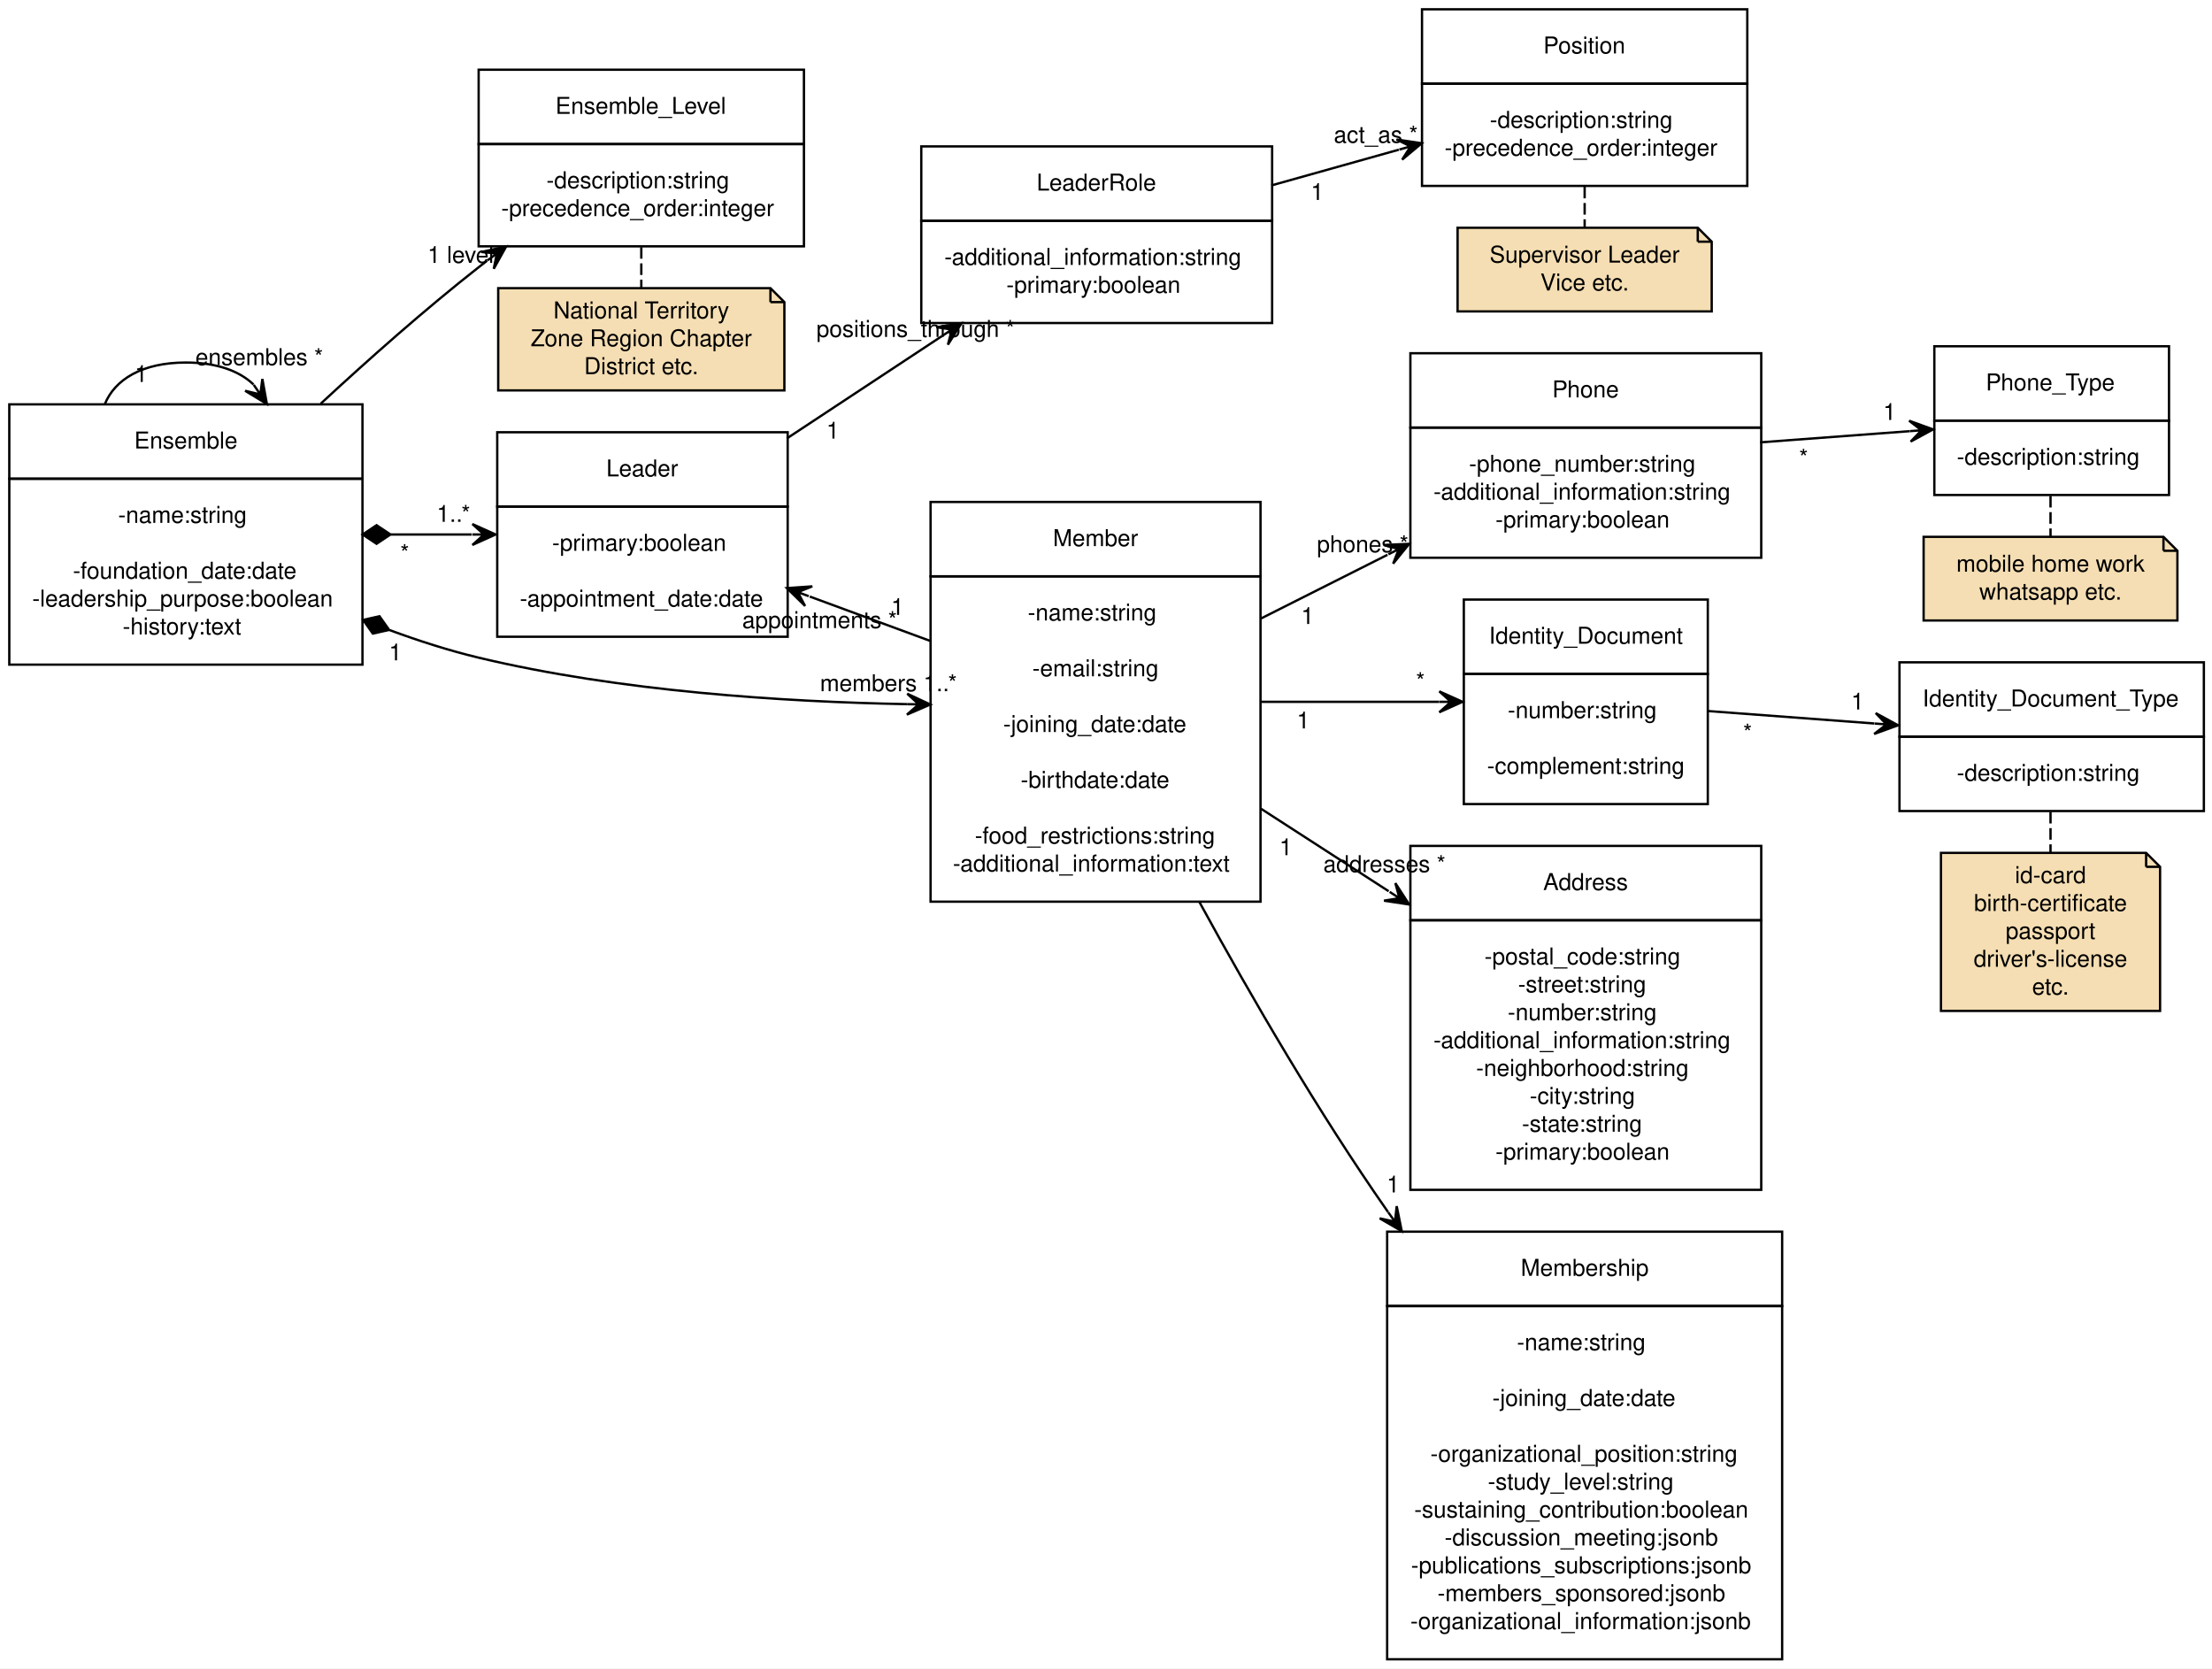
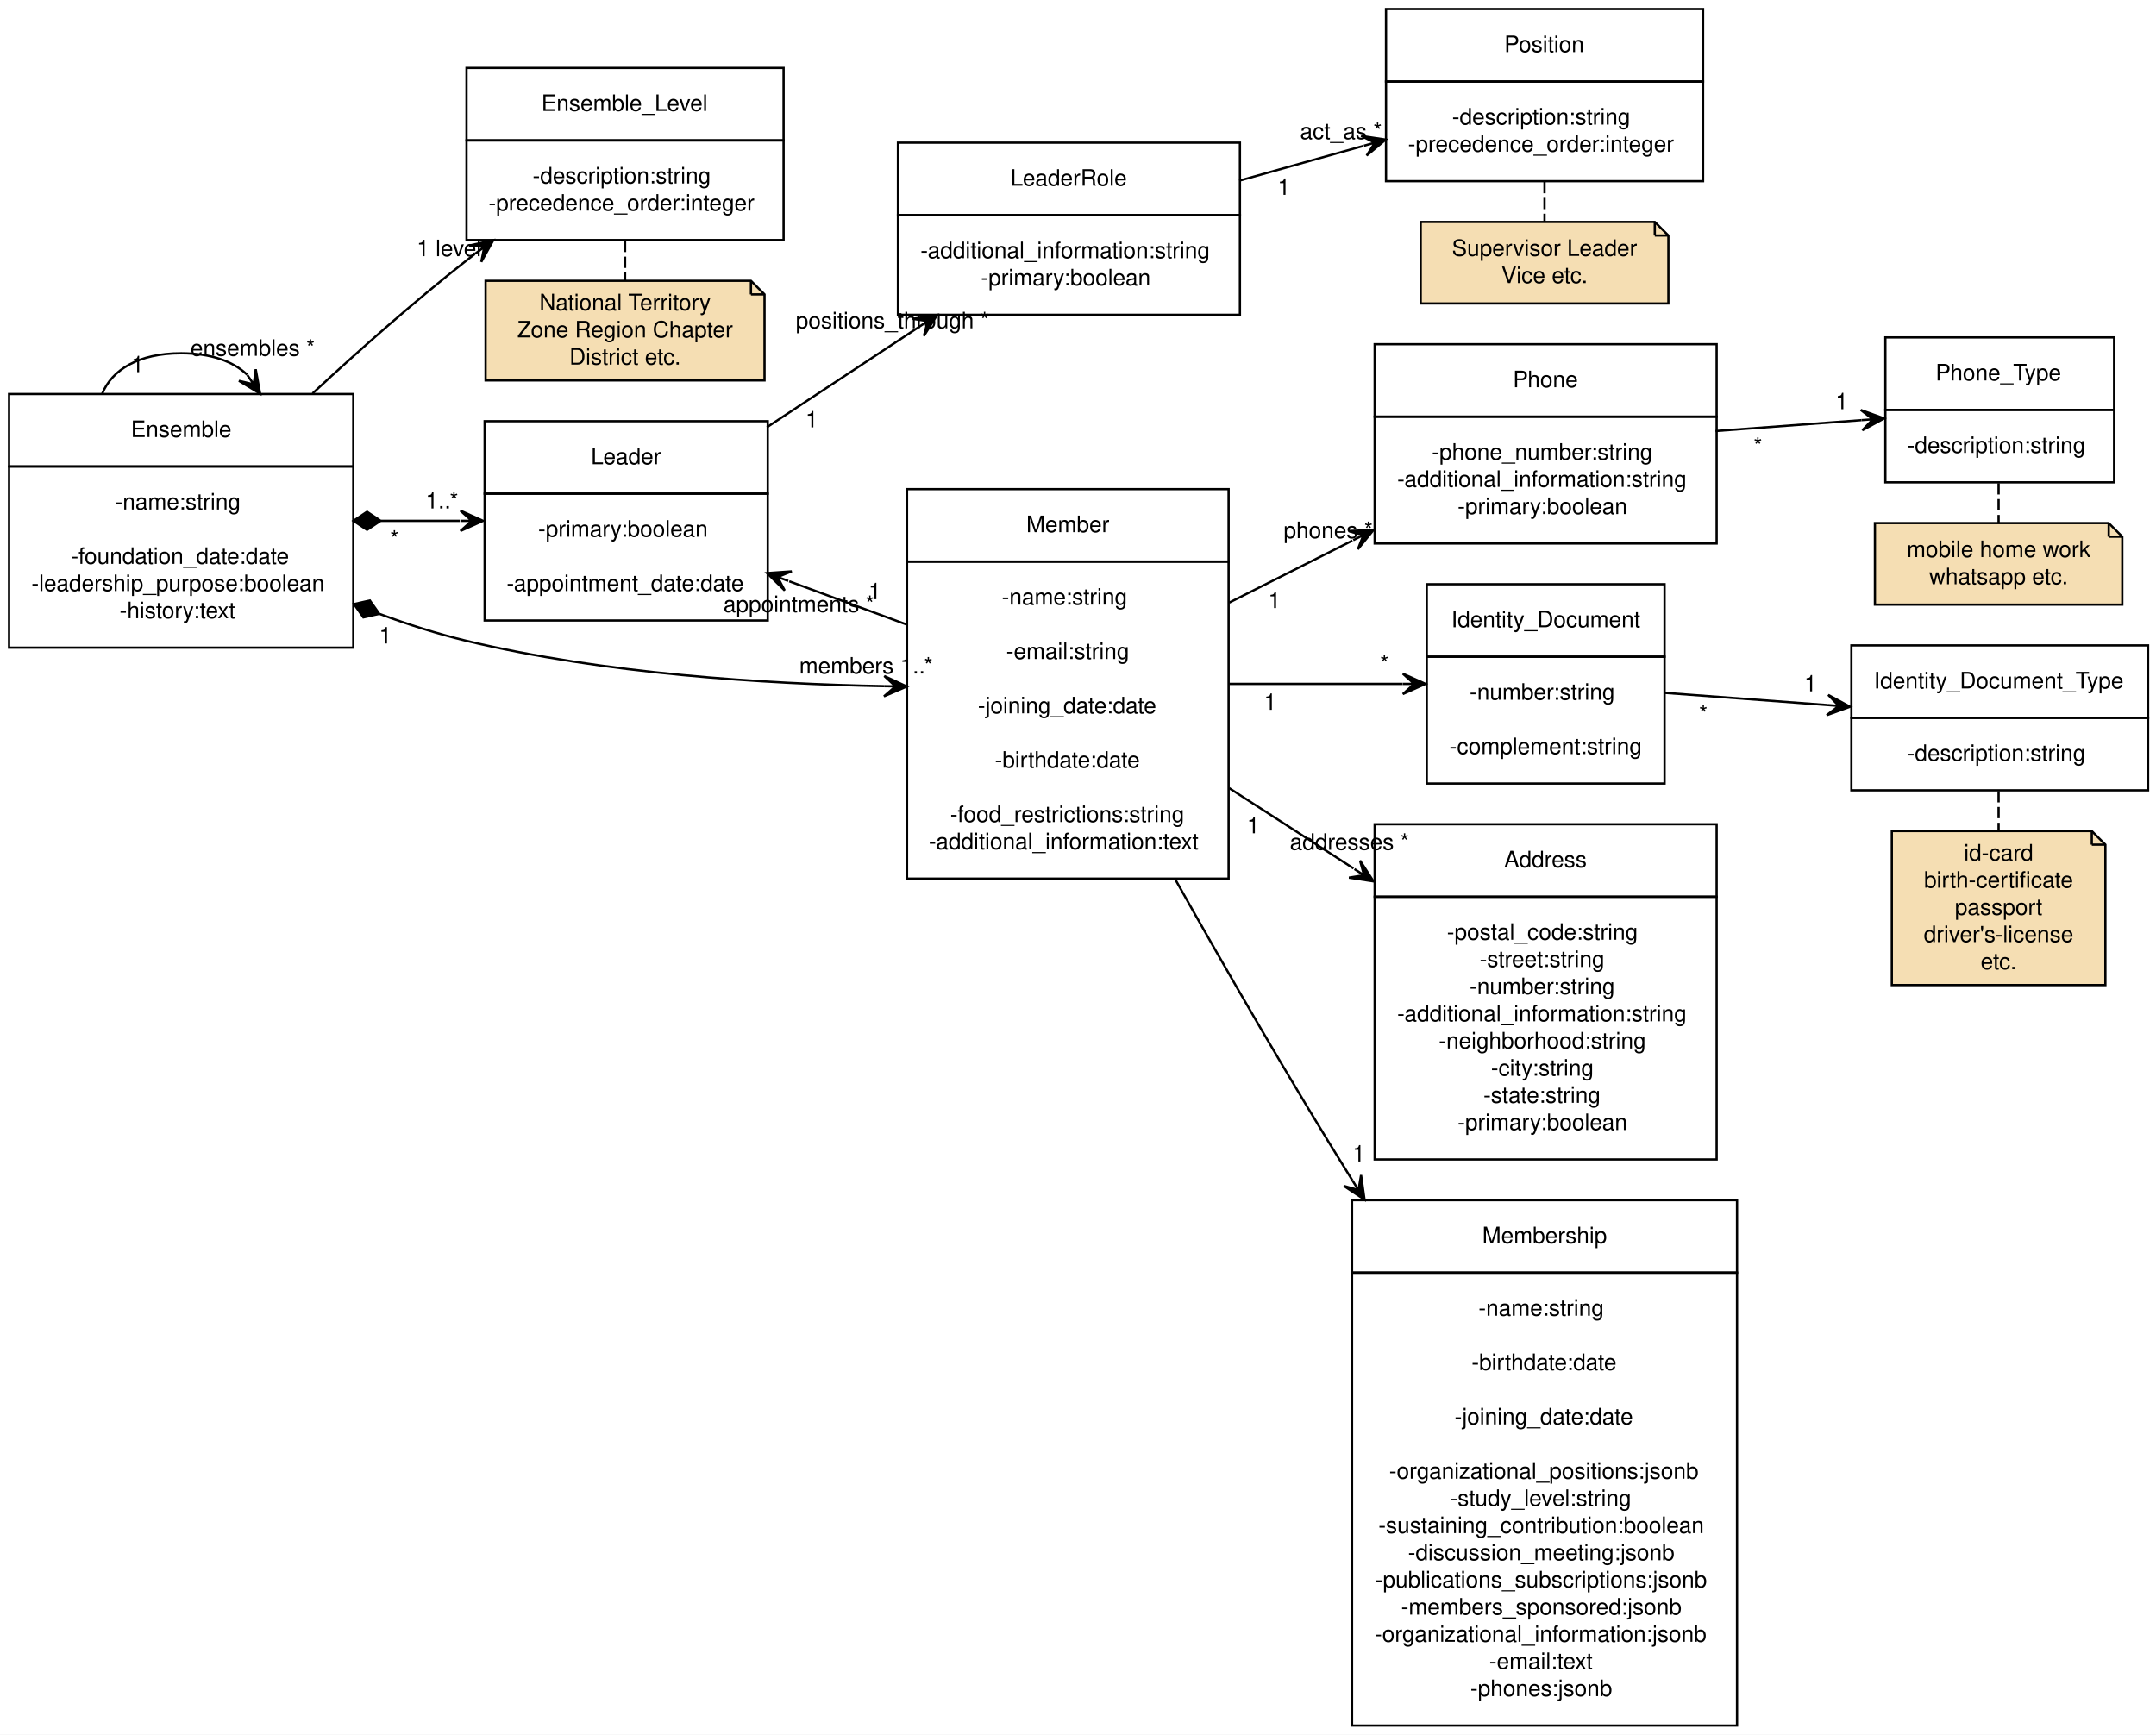
- <svg xmlns="http://www.w3.org/2000/svg" width="952pt" height="718pt" viewBox="0.00 0.00 952.00 718.00">
-   <g id="graph0" class="graph" transform="scale(1 1) rotate(0) translate(4 714)">
-     <polygon fill="#ffffff" stroke="transparent" points="-4,4 -4,-714 948,-714 948,4 -4,4" />
+ <svg xmlns="http://www.w3.org/2000/svg" width="952pt" height="766pt" viewBox="0.00 0.00 952.00 766.00">
+   <g id="graph0" class="graph" transform="scale(1 1) rotate(0) translate(4 762)">
+     <polygon fill="#ffffff" stroke="transparent" points="-4,4 -4,-762 948,-762 948,4 -4,4" />
    <g id="node1" class="node">
-       <polygon fill="none" stroke="#000000" points="608,-678 608,-710 748,-710 748,-678 608,-678" />
-       <text text-anchor="start" x="660.218" y="-691" font-family="Helvetica,sans-Serif" font-size="10.00" fill="#000000">Position</text>
-       <polygon fill="none" stroke="#000000" points="608,-634 608,-678 748,-678 748,-634 608,-634" />
-       <text text-anchor="start" x="637.163" y="-659" font-family="Helvetica,sans-Serif" font-size="10.00" fill="#000000"> -description:string</text>
-       <text text-anchor="start" x="617.707" y="-647" font-family="Helvetica,sans-Serif" font-size="10.00" fill="#000000"> -precedence_order:integer</text>
+       <polygon fill="none" stroke="#000000" points="608,-726 608,-758 748,-758 748,-726 608,-726" />
+       <text text-anchor="start" x="660.218" y="-739" font-family="Helvetica,sans-Serif" font-size="10.00" fill="#000000">Position</text>
+       <polygon fill="none" stroke="#000000" points="608,-682 608,-726 748,-726 748,-682 608,-682" />
+       <text text-anchor="start" x="637.163" y="-707" font-family="Helvetica,sans-Serif" font-size="10.00" fill="#000000"> -description:string</text>
+       <text text-anchor="start" x="617.707" y="-695" font-family="Helvetica,sans-Serif" font-size="10.00" fill="#000000"> -precedence_order:integer</text>
    </g>
    <g id="node14" class="node">
-       <polygon fill="#f5deb3" stroke="#000000" points="726.686,-616 623.314,-616 623.314,-580 732.686,-580 732.686,-610 726.686,-616" />
-       <polyline fill="none" stroke="#000000" points="726.686,-616 726.686,-610 " />
-       <polyline fill="none" stroke="#000000" points="732.686,-610 726.686,-610 " />
-       <text text-anchor="middle" x="678" y="-601" font-family="Helvetica,sans-Serif" font-size="10.00" fill="#000000">Supervisor Leader</text>
-       <text text-anchor="middle" x="678" y="-589" font-family="Helvetica,sans-Serif" font-size="10.00" fill="#000000">Vice etc.</text>
+       <polygon fill="#f5deb3" stroke="#000000" points="726.686,-664 623.314,-664 623.314,-628 732.686,-628 732.686,-658 726.686,-664" />
+       <polyline fill="none" stroke="#000000" points="726.686,-664 726.686,-658 " />
+       <polyline fill="none" stroke="#000000" points="732.686,-658 726.686,-658 " />
+       <text text-anchor="middle" x="678" y="-649" font-family="Helvetica,sans-Serif" font-size="10.00" fill="#000000">Supervisor Leader</text>
+       <text text-anchor="middle" x="678" y="-637" font-family="Helvetica,sans-Serif" font-size="10.00" fill="#000000">Vice etc.</text>
    </g>
    <g id="edge12" class="edge">
-       <path fill="none" stroke="#000000" stroke-dasharray="5,2" d="M678,-633.645C678,-627.834 678,-622.022 678,-616.211" />
+       <path fill="none" stroke="#000000" stroke-dasharray="5,2" d="M678,-681.645C678,-675.834 678,-670.022 678,-664.211" />
    </g>
    <g id="node2" class="node">
-       <polygon fill="none" stroke="#000000" points="828.5,-533 828.5,-565 929.5,-565 929.5,-533 828.5,-533" />
-       <text text-anchor="start" x="850.654" y="-546" font-family="Helvetica,sans-Serif" font-size="10.00" fill="#000000">Phone_Type</text>
-       <polygon fill="none" stroke="#000000" points="828.5,-501 828.5,-533 929.5,-533 929.5,-501 828.5,-501" />
-       <text text-anchor="start" x="838.163" y="-514" font-family="Helvetica,sans-Serif" font-size="10.00" fill="#000000"> -description:string</text>
+       <polygon fill="none" stroke="#000000" points="828.5,-581 828.5,-613 929.5,-613 929.5,-581 828.5,-581" />
+       <text text-anchor="start" x="850.654" y="-594" font-family="Helvetica,sans-Serif" font-size="10.00" fill="#000000">Phone_Type</text>
+       <polygon fill="none" stroke="#000000" points="828.5,-549 828.5,-581 929.5,-581 929.5,-549 828.5,-549" />
+       <text text-anchor="start" x="838.163" y="-562" font-family="Helvetica,sans-Serif" font-size="10.00" fill="#000000"> -description:string</text>
    </g>
    <g id="node15" class="node">
-       <polygon fill="#f5deb3" stroke="#000000" points="927.115,-483 823.885,-483 823.885,-447 933.115,-447 933.115,-477 927.115,-483" />
-       <polyline fill="none" stroke="#000000" points="927.115,-483 927.115,-477 " />
-       <polyline fill="none" stroke="#000000" points="933.115,-477 927.115,-477 " />
-       <text text-anchor="middle" x="878.5" y="-468" font-family="Helvetica,sans-Serif" font-size="10.00" fill="#000000">mobile home work</text>
-       <text text-anchor="middle" x="878.5" y="-456" font-family="Helvetica,sans-Serif" font-size="10.00" fill="#000000">whatsapp etc.</text>
+       <polygon fill="#f5deb3" stroke="#000000" points="927.115,-531 823.885,-531 823.885,-495 933.115,-495 933.115,-525 927.115,-531" />
+       <polyline fill="none" stroke="#000000" points="927.115,-531 927.115,-525 " />
+       <polyline fill="none" stroke="#000000" points="933.115,-525 927.115,-525 " />
+       <text text-anchor="middle" x="878.5" y="-516" font-family="Helvetica,sans-Serif" font-size="10.00" fill="#000000">mobile home work</text>
+       <text text-anchor="middle" x="878.5" y="-504" font-family="Helvetica,sans-Serif" font-size="10.00" fill="#000000">whatsapp etc.</text>
    </g>
    <g id="edge15" class="edge">
-       <path fill="none" stroke="#000000" stroke-dasharray="5,2" d="M878.5,-500.619C878.5,-494.767 878.5,-488.915 878.5,-483.062" />
+       <path fill="none" stroke="#000000" stroke-dasharray="5,2" d="M878.5,-548.619C878.5,-542.767 878.5,-536.915 878.5,-531.062" />
    </g>
    <g id="node3" class="node">
-       <polygon fill="none" stroke="#000000" points="603,-530 603,-562 754,-562 754,-530 603,-530" />
-       <text text-anchor="start" x="664.048" y="-543" font-family="Helvetica,sans-Serif" font-size="10.00" fill="#000000">Phone</text>
-       <polygon fill="none" stroke="#000000" points="603,-474 603,-530 754,-530 754,-474 603,-474" />
-       <text text-anchor="start" x="628.21" y="-511" font-family="Helvetica,sans-Serif" font-size="10.00" fill="#000000"> -phone_number:string</text>
-       <text text-anchor="start" x="612.935" y="-499" font-family="Helvetica,sans-Serif" font-size="10.00" fill="#000000"> -additional_information:string</text>
-       <text text-anchor="start" x="639.608" y="-487" font-family="Helvetica,sans-Serif" font-size="10.00" fill="#000000"> -primary:boolean</text>
+       <polygon fill="none" stroke="#000000" points="603,-578 603,-610 754,-610 754,-578 603,-578" />
+       <text text-anchor="start" x="664.048" y="-591" font-family="Helvetica,sans-Serif" font-size="10.00" fill="#000000">Phone</text>
+       <polygon fill="none" stroke="#000000" points="603,-522 603,-578 754,-578 754,-522 603,-522" />
+       <text text-anchor="start" x="628.21" y="-559" font-family="Helvetica,sans-Serif" font-size="10.00" fill="#000000"> -phone_number:string</text>
+       <text text-anchor="start" x="612.935" y="-547" font-family="Helvetica,sans-Serif" font-size="10.00" fill="#000000"> -additional_information:string</text>
+       <text text-anchor="start" x="639.608" y="-535" font-family="Helvetica,sans-Serif" font-size="10.00" fill="#000000"> -primary:boolean</text>
    </g>
    <g id="edge14" class="edge">
-       <path fill="none" stroke="#000000" d="M753.515,-523.649C774.787,-525.241 797.643,-526.951 817.918,-528.468" />
-       <polygon fill="#000000" stroke="#000000" points="827.954,-529.218 817.646,-532.96 822.968,-528.845 817.982,-528.472 817.982,-528.472 817.982,-528.472 822.968,-528.845 818.318,-523.985 827.954,-529.218 827.954,-529.218" />
-       <text text-anchor="middle" x="809.248" y="-533.295" font-family="Helvetica,sans-Serif" font-size="10.00" fill="#000000">1</text>
-       <text text-anchor="middle" x="772.221" y="-513.573" font-family="Helvetica,sans-Serif" font-size="10.00" fill="#000000">*</text>
+       <path fill="none" stroke="#000000" d="M753.515,-571.649C774.787,-573.241 797.643,-574.951 817.918,-576.468" />
+       <polygon fill="#000000" stroke="#000000" points="827.954,-577.218 817.646,-580.96 822.968,-576.845 817.982,-576.472 817.982,-576.472 817.982,-576.472 822.968,-576.845 818.318,-571.985 827.954,-577.218 827.954,-577.218" />
+       <text text-anchor="middle" x="809.248" y="-581.295" font-family="Helvetica,sans-Serif" font-size="10.00" fill="#000000">1</text>
+       <text text-anchor="middle" x="772.221" y="-561.573" font-family="Helvetica,sans-Serif" font-size="10.00" fill="#000000">*</text>
    </g>
    <g id="node4" class="node">
-       <polygon fill="none" stroke="#000000" points="813.5,-397 813.5,-429 944.5,-429 944.5,-397 813.5,-397" />
-       <text text-anchor="start" x="823.429" y="-410" font-family="Helvetica,sans-Serif" font-size="10.00" fill="#000000">Identity_Document_Type</text>
-       <polygon fill="none" stroke="#000000" points="813.5,-365 813.5,-397 944.5,-397 944.5,-365 813.5,-365" />
-       <text text-anchor="start" x="838.163" y="-378" font-family="Helvetica,sans-Serif" font-size="10.00" fill="#000000"> -description:string</text>
+       <polygon fill="none" stroke="#000000" points="813.5,-445 813.5,-477 944.5,-477 944.5,-445 813.5,-445" />
+       <text text-anchor="start" x="823.429" y="-458" font-family="Helvetica,sans-Serif" font-size="10.00" fill="#000000">Identity_Document_Type</text>
+       <polygon fill="none" stroke="#000000" points="813.5,-413 813.5,-445 944.5,-445 944.5,-413 813.5,-413" />
+       <text text-anchor="start" x="838.163" y="-426" font-family="Helvetica,sans-Serif" font-size="10.00" fill="#000000"> -description:string</text>
    </g>
    <g id="node16" class="node">
-       <polygon fill="#f5deb3" stroke="#000000" points="919.649,-347 831.351,-347 831.351,-279 925.649,-279 925.649,-341 919.649,-347" />
-       <polyline fill="none" stroke="#000000" points="919.649,-347 919.649,-341 " />
-       <polyline fill="none" stroke="#000000" points="925.649,-341 919.649,-341 " />
-       <text text-anchor="middle" x="878.5" y="-334" font-family="Helvetica,sans-Serif" font-size="10.00" fill="#000000">id-card</text>
-       <text text-anchor="middle" x="878.5" y="-322" font-family="Helvetica,sans-Serif" font-size="10.00" fill="#000000">birth-certificate</text>
-       <text text-anchor="middle" x="878.5" y="-310" font-family="Helvetica,sans-Serif" font-size="10.00" fill="#000000">passport</text>
-       <text text-anchor="middle" x="878.5" y="-298" font-family="Helvetica,sans-Serif" font-size="10.00" fill="#000000">driver's-license</text>
-       <text text-anchor="middle" x="878.5" y="-286" font-family="Helvetica,sans-Serif" font-size="10.00" fill="#000000">etc.</text>
+       <polygon fill="#f5deb3" stroke="#000000" points="919.649,-395 831.351,-395 831.351,-327 925.649,-327 925.649,-389 919.649,-395" />
+       <polyline fill="none" stroke="#000000" points="919.649,-395 919.649,-389 " />
+       <polyline fill="none" stroke="#000000" points="925.649,-389 919.649,-389 " />
+       <text text-anchor="middle" x="878.5" y="-382" font-family="Helvetica,sans-Serif" font-size="10.00" fill="#000000">id-card</text>
+       <text text-anchor="middle" x="878.5" y="-370" font-family="Helvetica,sans-Serif" font-size="10.00" fill="#000000">birth-certificate</text>
+       <text text-anchor="middle" x="878.5" y="-358" font-family="Helvetica,sans-Serif" font-size="10.00" fill="#000000">passport</text>
+       <text text-anchor="middle" x="878.5" y="-346" font-family="Helvetica,sans-Serif" font-size="10.00" fill="#000000">driver's-license</text>
+       <text text-anchor="middle" x="878.5" y="-334" font-family="Helvetica,sans-Serif" font-size="10.00" fill="#000000">etc.</text>
    </g>
    <g id="edge17" class="edge">
-       <path fill="none" stroke="#000000" stroke-dasharray="5,2" d="M878.5,-364.659C878.5,-358.815 878.5,-352.97 878.5,-347.125" />
+       <path fill="none" stroke="#000000" stroke-dasharray="5,2" d="M878.5,-412.659C878.5,-406.815 878.5,-400.97 878.5,-395.125" />
    </g>
    <g id="node5" class="node">
-       <polygon fill="none" stroke="#000000" points="626,-424 626,-456 731,-456 731,-424 626,-424" />
-       <text text-anchor="start" x="636.822" y="-437" font-family="Helvetica,sans-Serif" font-size="10.00" fill="#000000">Identity_Document</text>
-       <polygon fill="none" stroke="#000000" points="626,-368 626,-424 731,-424 731,-368 626,-368" />
-       <text text-anchor="start" x="644.887" y="-405" font-family="Helvetica,sans-Serif" font-size="10.00" fill="#000000"> -number:string</text>
-       <text text-anchor="start" x="635.998" y="-381" font-family="Helvetica,sans-Serif" font-size="10.00" fill="#000000">-complement:string</text>
+       <polygon fill="none" stroke="#000000" points="626,-472 626,-504 731,-504 731,-472 626,-472" />
+       <text text-anchor="start" x="636.822" y="-485" font-family="Helvetica,sans-Serif" font-size="10.00" fill="#000000">Identity_Document</text>
+       <polygon fill="none" stroke="#000000" points="626,-416 626,-472 731,-472 731,-416 626,-416" />
+       <text text-anchor="start" x="644.887" y="-453" font-family="Helvetica,sans-Serif" font-size="10.00" fill="#000000"> -number:string</text>
+       <text text-anchor="start" x="635.998" y="-429" font-family="Helvetica,sans-Serif" font-size="10.00" fill="#000000">-complement:string</text>
    </g>
    <g id="edge16" class="edge">
-       <path fill="none" stroke="#000000" d="M730.679,-408.059C752.709,-406.411 778.729,-404.464 802.75,-402.667" />
-       <polygon fill="#000000" stroke="#000000" points="812.905,-401.907 803.269,-407.141 807.919,-402.28 802.933,-402.654 802.933,-402.654 802.933,-402.654 807.919,-402.28 802.597,-398.166 812.905,-401.907 812.905,-401.907" />
-       <text text-anchor="middle" x="795.46" y="-408.688" font-family="Helvetica,sans-Serif" font-size="10.00" fill="#000000">1</text>
-       <text text-anchor="middle" x="748.124" y="-395.278" font-family="Helvetica,sans-Serif" font-size="10.00" fill="#000000">*</text>
+       <path fill="none" stroke="#000000" d="M730.679,-456.059C752.709,-454.411 778.729,-452.464 802.75,-450.667" />
+       <polygon fill="#000000" stroke="#000000" points="812.905,-449.907 803.269,-455.141 807.919,-450.28 802.933,-450.654 802.933,-450.654 802.933,-450.654 807.919,-450.28 802.597,-446.166 812.905,-449.907 812.905,-449.907" />
+       <text text-anchor="middle" x="795.46" y="-456.688" font-family="Helvetica,sans-Serif" font-size="10.00" fill="#000000">1</text>
+       <text text-anchor="middle" x="748.124" y="-443.278" font-family="Helvetica,sans-Serif" font-size="10.00" fill="#000000">*</text>
    </g>
    <g id="node6" class="node">
-       <polygon fill="none" stroke="#000000" points="603,-318 603,-350 754,-350 754,-318 603,-318" />
-       <text text-anchor="start" x="660.163" y="-331" font-family="Helvetica,sans-Serif" font-size="10.00" fill="#000000">Address</text>
-       <polygon fill="none" stroke="#000000" points="603,-202 603,-318 754,-318 754,-202 603,-202" />
-       <text text-anchor="start" x="634.879" y="-299" font-family="Helvetica,sans-Serif" font-size="10.00" fill="#000000"> -postal_code:string</text>
-       <text text-anchor="start" x="649.332" y="-287" font-family="Helvetica,sans-Serif" font-size="10.00" fill="#000000"> -street:string</text>
-       <text text-anchor="start" x="644.887" y="-275" font-family="Helvetica,sans-Serif" font-size="10.00" fill="#000000"> -number:string</text>
-       <text text-anchor="start" x="612.935" y="-263" font-family="Helvetica,sans-Serif" font-size="10.00" fill="#000000"> -additional_information:string</text>
-       <text text-anchor="start" x="631.265" y="-251" font-family="Helvetica,sans-Serif" font-size="10.00" fill="#000000"> -neighborhood:string</text>
-       <text text-anchor="start" x="654.335" y="-239" font-family="Helvetica,sans-Serif" font-size="10.00" fill="#000000"> -city:string</text>
-       <text text-anchor="start" x="650.996" y="-227" font-family="Helvetica,sans-Serif" font-size="10.00" fill="#000000"> -state:string</text>
-       <text text-anchor="start" x="639.608" y="-215" font-family="Helvetica,sans-Serif" font-size="10.00" fill="#000000"> -primary:boolean</text>
+       <polygon fill="none" stroke="#000000" points="603,-366 603,-398 754,-398 754,-366 603,-366" />
+       <text text-anchor="start" x="660.163" y="-379" font-family="Helvetica,sans-Serif" font-size="10.00" fill="#000000">Address</text>
+       <polygon fill="none" stroke="#000000" points="603,-250 603,-366 754,-366 754,-250 603,-250" />
+       <text text-anchor="start" x="634.879" y="-347" font-family="Helvetica,sans-Serif" font-size="10.00" fill="#000000"> -postal_code:string</text>
+       <text text-anchor="start" x="649.332" y="-335" font-family="Helvetica,sans-Serif" font-size="10.00" fill="#000000"> -street:string</text>
+       <text text-anchor="start" x="644.887" y="-323" font-family="Helvetica,sans-Serif" font-size="10.00" fill="#000000"> -number:string</text>
+       <text text-anchor="start" x="612.935" y="-311" font-family="Helvetica,sans-Serif" font-size="10.00" fill="#000000"> -additional_information:string</text>
+       <text text-anchor="start" x="631.265" y="-299" font-family="Helvetica,sans-Serif" font-size="10.00" fill="#000000"> -neighborhood:string</text>
+       <text text-anchor="start" x="654.335" y="-287" font-family="Helvetica,sans-Serif" font-size="10.00" fill="#000000"> -city:string</text>
+       <text text-anchor="start" x="650.996" y="-275" font-family="Helvetica,sans-Serif" font-size="10.00" fill="#000000"> -state:string</text>
+       <text text-anchor="start" x="639.608" y="-263" font-family="Helvetica,sans-Serif" font-size="10.00" fill="#000000"> -primary:boolean</text>
    </g>
    <g id="node7" class="node">
-       <polygon fill="none" stroke="#000000" points="202,-652 202,-684 342,-684 342,-652 202,-652" />
-       <text text-anchor="start" x="235.046" y="-665" font-family="Helvetica,sans-Serif" font-size="10.00" fill="#000000">Ensemble_Level</text>
-       <polygon fill="none" stroke="#000000" points="202,-608 202,-652 342,-652 342,-608 202,-608" />
-       <text text-anchor="start" x="231.163" y="-633" font-family="Helvetica,sans-Serif" font-size="10.00" fill="#000000"> -description:string</text>
-       <text text-anchor="start" x="211.707" y="-621" font-family="Helvetica,sans-Serif" font-size="10.00" fill="#000000"> -precedence_order:integer</text>
+       <polygon fill="none" stroke="#000000" points="202,-700 202,-732 342,-732 342,-700 202,-700" />
+       <text text-anchor="start" x="235.046" y="-713" font-family="Helvetica,sans-Serif" font-size="10.00" fill="#000000">Ensemble_Level</text>
+       <polygon fill="none" stroke="#000000" points="202,-656 202,-700 342,-700 342,-656 202,-656" />
+       <text text-anchor="start" x="231.163" y="-681" font-family="Helvetica,sans-Serif" font-size="10.00" fill="#000000"> -description:string</text>
+       <text text-anchor="start" x="211.707" y="-669" font-family="Helvetica,sans-Serif" font-size="10.00" fill="#000000"> -precedence_order:integer</text>
    </g>
    <g id="node13" class="node">
-       <polygon fill="#f5deb3" stroke="#000000" points="327.582,-590 210.418,-590 210.418,-546 333.582,-546 333.582,-584 327.582,-590" />
-       <polyline fill="none" stroke="#000000" points="327.582,-590 327.582,-584 " />
-       <polyline fill="none" stroke="#000000" points="333.582,-584 327.582,-584 " />
-       <text text-anchor="middle" x="272" y="-577" font-family="Helvetica,sans-Serif" font-size="10.00" fill="#000000">National Territory</text>
-       <text text-anchor="middle" x="272" y="-565" font-family="Helvetica,sans-Serif" font-size="10.00" fill="#000000">Zone Region Chapter</text>
-       <text text-anchor="middle" x="272" y="-553" font-family="Helvetica,sans-Serif" font-size="10.00" fill="#000000">District etc.</text>
+       <polygon fill="#f5deb3" stroke="#000000" points="327.582,-638 210.418,-638 210.418,-594 333.582,-594 333.582,-632 327.582,-638" />
+       <polyline fill="none" stroke="#000000" points="327.582,-638 327.582,-632 " />
+       <polyline fill="none" stroke="#000000" points="333.582,-632 327.582,-632 " />
+       <text text-anchor="middle" x="272" y="-625" font-family="Helvetica,sans-Serif" font-size="10.00" fill="#000000">National Territory</text>
+       <text text-anchor="middle" x="272" y="-613" font-family="Helvetica,sans-Serif" font-size="10.00" fill="#000000">Zone Region Chapter</text>
+       <text text-anchor="middle" x="272" y="-601" font-family="Helvetica,sans-Serif" font-size="10.00" fill="#000000">District etc.</text>
    </g>
    <g id="edge1" class="edge">
-       <path fill="none" stroke="#000000" stroke-dasharray="5,2" d="M272,-607.667C272,-601.858 272,-596.05 272,-590.242" />
+       <path fill="none" stroke="#000000" stroke-dasharray="5,2" d="M272,-655.667C272,-649.858 272,-644.05 272,-638.242" />
    </g>
    <g id="node8" class="node">
-       <polygon fill="none" stroke="#000000" points="0,-508 0,-540 152,-540 152,-508 0,-508" />
-       <text text-anchor="start" x="53.773" y="-521" font-family="Helvetica,sans-Serif" font-size="10.00" fill="#000000">Ensemble</text>
-       <polygon fill="none" stroke="#000000" points="0,-428 0,-508 152,-508 152,-428 0,-428" />
-       <text text-anchor="start" x="46.831" y="-489" font-family="Helvetica,sans-Serif" font-size="10.00" fill="#000000"> -name:string</text>
-       <text text-anchor="start" x="27.366" y="-465" font-family="Helvetica,sans-Serif" font-size="10.00" fill="#000000">-foundation_date:date</text>
-       <text text-anchor="start" x="9.868" y="-453" font-family="Helvetica,sans-Serif" font-size="10.00" fill="#000000"> -leadership_purpose:boolean</text>
-       <text text-anchor="start" x="48.776" y="-441" font-family="Helvetica,sans-Serif" font-size="10.00" fill="#000000"> -history:text</text>
+       <polygon fill="none" stroke="#000000" points="0,-556 0,-588 152,-588 152,-556 0,-556" />
+       <text text-anchor="start" x="53.773" y="-569" font-family="Helvetica,sans-Serif" font-size="10.00" fill="#000000">Ensemble</text>
+       <polygon fill="none" stroke="#000000" points="0,-476 0,-556 152,-556 152,-476 0,-476" />
+       <text text-anchor="start" x="46.831" y="-537" font-family="Helvetica,sans-Serif" font-size="10.00" fill="#000000"> -name:string</text>
+       <text text-anchor="start" x="27.366" y="-513" font-family="Helvetica,sans-Serif" font-size="10.00" fill="#000000">-foundation_date:date</text>
+       <text text-anchor="start" x="9.868" y="-501" font-family="Helvetica,sans-Serif" font-size="10.00" fill="#000000"> -leadership_purpose:boolean</text>
+       <text text-anchor="start" x="48.776" y="-489" font-family="Helvetica,sans-Serif" font-size="10.00" fill="#000000"> -history:text</text>
    </g>
    <g id="edge2" class="edge">
-       <path fill="none" stroke="#000000" d="M134.021,-540.278C154.869,-559.595 178.937,-580.895 202,-599 203.187,-599.932 204.393,-600.865 205.613,-601.798" />
-       <polygon fill="#000000" stroke="#000000" points="213.839,-607.932 203.132,-605.562 209.831,-604.943 205.822,-601.954 205.822,-601.954 205.822,-601.954 209.831,-604.943 208.512,-598.347 213.839,-607.932 213.839,-607.932" />
-       <text text-anchor="middle" x="194.255" y="-600.874" font-family="Helvetica,sans-Serif" font-size="10.00" fill="#000000">1 level</text>
+       <path fill="none" stroke="#000000" d="M134.021,-588.278C154.869,-607.595 178.937,-628.895 202,-647 203.187,-647.932 204.393,-648.865 205.613,-649.798" />
+       <polygon fill="#000000" stroke="#000000" points="213.839,-655.932 203.132,-653.562 209.831,-652.943 205.822,-649.954 205.822,-649.954 205.822,-649.954 209.831,-652.943 208.512,-646.347 213.839,-655.932 213.839,-655.932" />
+       <text text-anchor="middle" x="194.255" y="-648.874" font-family="Helvetica,sans-Serif" font-size="10.00" fill="#000000">1 level</text>
    </g>
    <g id="edge3" class="edge">
-       <path fill="none" stroke="#000000" d="M41.136,-540.146C45.43,-550.622 57.051,-558 76,-558 89.324,-558 99.025,-554.352 105.102,-548.545" />
-       <polygon fill="#000000" stroke="#000000" points="110.864,-540.146 108.918,-550.938 108.035,-544.269 105.207,-548.393 105.207,-548.393 105.207,-548.393 108.035,-544.269 101.496,-545.847 110.864,-540.146 110.864,-540.146" />
-       <text text-anchor="middle" x="107.581" y="-556.875" font-family="Helvetica,sans-Serif" font-size="10.00" fill="#000000">ensembles *</text>
-       <text text-anchor="middle" x="56.754" y="-549.64" font-family="Helvetica,sans-Serif" font-size="10.00" fill="#000000">1</text>
+       <path fill="none" stroke="#000000" d="M41.136,-588.146C45.43,-598.622 57.051,-606 76,-606 89.324,-606 99.025,-602.352 105.102,-596.545" />
+       <polygon fill="#000000" stroke="#000000" points="110.864,-588.146 108.918,-598.938 108.035,-592.269 105.207,-596.393 105.207,-596.393 105.207,-596.393 108.035,-592.269 101.496,-593.847 110.864,-588.146 110.864,-588.146" />
+       <text text-anchor="middle" x="107.581" y="-604.875" font-family="Helvetica,sans-Serif" font-size="10.00" fill="#000000">ensembles *</text>
+       <text text-anchor="middle" x="56.754" y="-597.64" font-family="Helvetica,sans-Serif" font-size="10.00" fill="#000000">1</text>
    </g>
    <g id="node9" class="node">
-       <polygon fill="none" stroke="#000000" points="210,-496 210,-528 335,-528 335,-496 210,-496" />
-       <text text-anchor="start" x="256.938" y="-509" font-family="Helvetica,sans-Serif" font-size="10.00" fill="#000000">Leader</text>
-       <polygon fill="none" stroke="#000000" points="210,-440 210,-496 335,-496 335,-440 210,-440" />
-       <text text-anchor="start" x="233.608" y="-477" font-family="Helvetica,sans-Serif" font-size="10.00" fill="#000000"> -primary:boolean</text>
-       <text text-anchor="start" x="219.701" y="-453" font-family="Helvetica,sans-Serif" font-size="10.00" fill="#000000">-appointment_date:date</text>
+       <polygon fill="none" stroke="#000000" points="210,-544 210,-576 335,-576 335,-544 210,-544" />
+       <text text-anchor="start" x="256.938" y="-557" font-family="Helvetica,sans-Serif" font-size="10.00" fill="#000000">Leader</text>
+       <polygon fill="none" stroke="#000000" points="210,-488 210,-544 335,-544 335,-488 210,-488" />
+       <text text-anchor="start" x="233.608" y="-525" font-family="Helvetica,sans-Serif" font-size="10.00" fill="#000000"> -primary:boolean</text>
+       <text text-anchor="start" x="219.701" y="-501" font-family="Helvetica,sans-Serif" font-size="10.00" fill="#000000">-appointment_date:date</text>
    </g>
    <g id="edge4" class="edge">
-       <path fill="none" stroke="#000000" d="M164.169,-484C175.823,-484 187.664,-484 199.024,-484" />
-       <polygon fill="#000000" stroke="#000000" points="164.059,-484 158.059,-488 152.059,-484 158.059,-480 164.059,-484" />
-       <polygon fill="#000000" stroke="#000000" points="209.302,-484 199.302,-488.5 204.302,-484 199.302,-484 199.302,-484 199.302,-484 204.302,-484 199.302,-479.5 209.302,-484 209.302,-484" />
-       <text text-anchor="middle" x="191.176" y="-489.452" font-family="Helvetica,sans-Serif" font-size="10.00" fill="#000000">1..*</text>
-       <text text-anchor="middle" x="170.185" y="-472.548" font-family="Helvetica,sans-Serif" font-size="10.00" fill="#000000">*</text>
+       <path fill="none" stroke="#000000" d="M164.169,-532C175.823,-532 187.664,-532 199.024,-532" />
+       <polygon fill="#000000" stroke="#000000" points="164.059,-532 158.059,-536 152.059,-532 158.059,-528 164.059,-532" />
+       <polygon fill="#000000" stroke="#000000" points="209.302,-532 199.302,-536.5 204.302,-532 199.302,-532 199.302,-532 199.302,-532 204.302,-532 199.302,-527.5 209.302,-532 209.302,-532" />
+       <text text-anchor="middle" x="191.176" y="-537.452" font-family="Helvetica,sans-Serif" font-size="10.00" fill="#000000">1..*</text>
+       <text text-anchor="middle" x="170.185" y="-520.548" font-family="Helvetica,sans-Serif" font-size="10.00" fill="#000000">*</text>
    </g>
    <g id="node11" class="node">
-       <polygon fill="none" stroke="#000000" points="396.5,-466 396.5,-498 538.5,-498 538.5,-466 396.5,-466" />
-       <text text-anchor="start" x="449.168" y="-479" font-family="Helvetica,sans-Serif" font-size="10.00" fill="#000000">Member</text>
-       <polygon fill="none" stroke="#000000" points="396.5,-326 396.5,-466 538.5,-466 538.5,-326 396.5,-326" />
-       <text text-anchor="start" x="438.331" y="-447" font-family="Helvetica,sans-Serif" font-size="10.00" fill="#000000"> -name:string</text>
-       <text text-anchor="start" x="440.281" y="-423" font-family="Helvetica,sans-Serif" font-size="10.00" fill="#000000">-email:string</text>
-       <text text-anchor="start" x="427.764" y="-399" font-family="Helvetica,sans-Serif" font-size="10.00" fill="#000000">-joining_date:date</text>
-       <text text-anchor="start" x="435.267" y="-375" font-family="Helvetica,sans-Serif" font-size="10.00" fill="#000000">-birthdate:date</text>
-       <text text-anchor="start" x="415.55" y="-351" font-family="Helvetica,sans-Serif" font-size="10.00" fill="#000000">-food_restrictions:string</text>
-       <text text-anchor="start" x="406.099" y="-339" font-family="Helvetica,sans-Serif" font-size="10.00" fill="#000000"> -additional_information:text</text>
+       <polygon fill="none" stroke="#000000" points="396.5,-514 396.5,-546 538.5,-546 538.5,-514 396.5,-514" />
+       <text text-anchor="start" x="449.168" y="-527" font-family="Helvetica,sans-Serif" font-size="10.00" fill="#000000">Member</text>
+       <polygon fill="none" stroke="#000000" points="396.5,-374 396.5,-514 538.5,-514 538.5,-374 396.5,-374" />
+       <text text-anchor="start" x="438.331" y="-495" font-family="Helvetica,sans-Serif" font-size="10.00" fill="#000000"> -name:string</text>
+       <text text-anchor="start" x="440.281" y="-471" font-family="Helvetica,sans-Serif" font-size="10.00" fill="#000000">-email:string</text>
+       <text text-anchor="start" x="427.764" y="-447" font-family="Helvetica,sans-Serif" font-size="10.00" fill="#000000">-joining_date:date</text>
+       <text text-anchor="start" x="435.267" y="-423" font-family="Helvetica,sans-Serif" font-size="10.00" fill="#000000">-birthdate:date</text>
+       <text text-anchor="start" x="415.55" y="-399" font-family="Helvetica,sans-Serif" font-size="10.00" fill="#000000">-food_restrictions:string</text>
+       <text text-anchor="start" x="406.099" y="-387" font-family="Helvetica,sans-Serif" font-size="10.00" fill="#000000"> -additional_information:text</text>
    </g>
    <g id="edge5" class="edge">
-       <path fill="none" stroke="#000000" d="M163.753,-442.838C176.373,-438.176 189.365,-434.022 202,-431 262.695,-416.481 333.238,-411.993 386.348,-410.993" />
-       <polygon fill="#000000" stroke="#000000" points="163.49,-442.939 159.325,-448.826 152.289,-447.245 156.454,-441.358 163.49,-442.939" />
-       <polygon fill="#000000" stroke="#000000" points="396.392,-410.841 386.461,-415.492 391.393,-410.917 386.393,-410.992 386.393,-410.992 386.393,-410.992 391.393,-410.917 386.325,-406.493 396.392,-410.841 396.392,-410.841" />
-       <text text-anchor="middle" x="378.396" y="-416.566" font-family="Helvetica,sans-Serif" font-size="10.00" fill="#000000">members 1..*</text>
-       <text text-anchor="middle" x="166.175" y="-429.851" font-family="Helvetica,sans-Serif" font-size="10.00" fill="#000000">1</text>
+       <path fill="none" stroke="#000000" d="M163.753,-490.838C176.373,-486.176 189.365,-482.022 202,-479 262.695,-464.481 333.238,-459.993 386.348,-458.993" />
+       <polygon fill="#000000" stroke="#000000" points="163.49,-490.939 159.325,-496.826 152.289,-495.245 156.454,-489.358 163.49,-490.939" />
+       <polygon fill="#000000" stroke="#000000" points="396.392,-458.841 386.461,-463.492 391.393,-458.917 386.393,-458.992 386.393,-458.992 386.393,-458.992 391.393,-458.917 386.325,-454.493 396.392,-458.841 396.392,-458.841" />
+       <text text-anchor="middle" x="378.396" y="-464.566" font-family="Helvetica,sans-Serif" font-size="10.00" fill="#000000">members 1..*</text>
+       <text text-anchor="middle" x="166.175" y="-477.851" font-family="Helvetica,sans-Serif" font-size="10.00" fill="#000000">1</text>
    </g>
    <g id="node10" class="node">
-       <polygon fill="none" stroke="#000000" points="392.5,-619 392.5,-651 543.5,-651 543.5,-619 392.5,-619" />
-       <text text-anchor="start" x="442.16" y="-632" font-family="Helvetica,sans-Serif" font-size="10.00" fill="#000000">LeaderRole</text>
-       <polygon fill="none" stroke="#000000" points="392.5,-575 392.5,-619 543.5,-619 543.5,-575 392.5,-575" />
-       <text text-anchor="start" x="402.435" y="-600" font-family="Helvetica,sans-Serif" font-size="10.00" fill="#000000"> -additional_information:string</text>
-       <text text-anchor="start" x="429.108" y="-588" font-family="Helvetica,sans-Serif" font-size="10.00" fill="#000000"> -primary:boolean</text>
+       <polygon fill="none" stroke="#000000" points="392.5,-667 392.5,-699 543.5,-699 543.5,-667 392.5,-667" />
+       <text text-anchor="start" x="442.16" y="-680" font-family="Helvetica,sans-Serif" font-size="10.00" fill="#000000">LeaderRole</text>
+       <polygon fill="none" stroke="#000000" points="392.5,-623 392.5,-667 543.5,-667 543.5,-623 392.5,-623" />
+       <text text-anchor="start" x="402.435" y="-648" font-family="Helvetica,sans-Serif" font-size="10.00" fill="#000000"> -additional_information:string</text>
+       <text text-anchor="start" x="429.108" y="-636" font-family="Helvetica,sans-Serif" font-size="10.00" fill="#000000"> -primary:boolean</text>
    </g>
    <g id="edge10" class="edge">
-       <path fill="none" stroke="#000000" d="M334.664,-525.349C355.961,-539.402 379.82,-555.145 401.379,-569.37" />
-       <polygon fill="#000000" stroke="#000000" points="409.831,-574.947 399.006,-573.196 405.658,-572.193 401.484,-569.44 401.484,-569.44 401.484,-569.44 405.658,-572.193 403.963,-565.684 409.831,-574.947 409.831,-574.947" />
-       <text text-anchor="middle" x="390.046" y="-569.019" font-family="Helvetica,sans-Serif" font-size="10.00" fill="#000000">positions_through *</text>
-       <text text-anchor="middle" x="354.449" y="-525.277" font-family="Helvetica,sans-Serif" font-size="10.00" fill="#000000">1</text>
+       <path fill="none" stroke="#000000" d="M334.664,-573.349C355.961,-587.402 379.82,-603.145 401.379,-617.37" />
+       <polygon fill="#000000" stroke="#000000" points="409.831,-622.947 399.006,-621.196 405.658,-620.193 401.484,-617.44 401.484,-617.44 401.484,-617.44 405.658,-620.193 403.963,-613.684 409.831,-622.947 409.831,-622.947" />
+       <text text-anchor="middle" x="390.046" y="-617.019" font-family="Helvetica,sans-Serif" font-size="10.00" fill="#000000">positions_through *</text>
+       <text text-anchor="middle" x="354.449" y="-573.277" font-family="Helvetica,sans-Serif" font-size="10.00" fill="#000000">1</text>
    </g>
    <g id="edge13" class="edge">
-       <path fill="none" stroke="#000000" d="M344.498,-457.3C361.443,-451.06 379.474,-444.419 396.358,-438.2" />
-       <polygon fill="#000000" stroke="#000000" points="334.664,-460.922 342.493,-453.243 339.356,-459.194 344.048,-457.466 344.048,-457.466 344.048,-457.466 339.356,-459.194 345.603,-461.688 334.664,-460.922 334.664,-460.922" />
-       <text text-anchor="middle" x="382.27" y="-449.396" font-family="Helvetica,sans-Serif" font-size="10.00" fill="#000000">1</text>
-       <text text-anchor="middle" x="348.752" y="-443.726" font-family="Helvetica,sans-Serif" font-size="10.00" fill="#000000">appointments *</text>
+       <path fill="none" stroke="#000000" d="M344.498,-505.3C361.443,-499.06 379.474,-492.419 396.358,-486.2" />
+       <polygon fill="#000000" stroke="#000000" points="334.664,-508.922 342.493,-501.243 339.356,-507.194 344.048,-505.466 344.048,-505.466 344.048,-505.466 339.356,-507.194 345.603,-509.688 334.664,-508.922 334.664,-508.922" />
+       <text text-anchor="middle" x="382.27" y="-497.396" font-family="Helvetica,sans-Serif" font-size="10.00" fill="#000000">1</text>
+       <text text-anchor="middle" x="348.752" y="-491.726" font-family="Helvetica,sans-Serif" font-size="10.00" fill="#000000">appointments *</text>
    </g>
    <g id="edge11" class="edge">
-       <path fill="none" stroke="#000000" d="M543.198,-634.217C561,-639.207 580.029,-644.54 598.012,-649.581" />
-       <polygon fill="#000000" stroke="#000000" points="607.881,-652.347 597.037,-653.981 603.066,-650.997 598.252,-649.648 598.252,-649.648 598.252,-649.648 603.066,-650.997 599.466,-645.315 607.881,-652.347 607.881,-652.347" />
-       <text text-anchor="middle" x="588.146" y="-652.593" font-family="Helvetica,sans-Serif" font-size="10.00" fill="#000000">act_as *</text>
-       <text text-anchor="middle" x="562.933" y="-627.97" font-family="Helvetica,sans-Serif" font-size="10.00" fill="#000000">1</text>
+       <path fill="none" stroke="#000000" d="M543.198,-682.217C561,-687.207 580.029,-692.54 598.012,-697.581" />
+       <polygon fill="#000000" stroke="#000000" points="607.881,-700.347 597.037,-701.981 603.066,-698.997 598.252,-697.648 598.252,-697.648 598.252,-697.648 603.066,-698.997 599.466,-693.315 607.881,-700.347 607.881,-700.347" />
+       <text text-anchor="middle" x="588.146" y="-700.593" font-family="Helvetica,sans-Serif" font-size="10.00" fill="#000000">act_as *</text>
+       <text text-anchor="middle" x="562.933" y="-675.97" font-family="Helvetica,sans-Serif" font-size="10.00" fill="#000000">1</text>
    </g>
    <g id="edge7" class="edge">
-       <path fill="none" stroke="#000000" d="M538.766,-447.887C556.235,-456.684 575.105,-466.186 593.143,-475.269" />
-       <polygon fill="#000000" stroke="#000000" points="602.488,-479.975 591.532,-479.496 598.022,-477.726 593.556,-475.477 593.556,-475.477 593.556,-475.477 598.022,-477.726 595.58,-471.458 602.488,-479.975 602.488,-479.975" />
-       <text text-anchor="middle" x="582.497" y="-476.372" font-family="Helvetica,sans-Serif" font-size="10.00" fill="#000000">phones *</text>
-       <text text-anchor="middle" x="558.757" y="-445.49" font-family="Helvetica,sans-Serif" font-size="10.00" fill="#000000">1</text>
+       <path fill="none" stroke="#000000" d="M538.766,-495.887C556.235,-504.684 575.105,-514.186 593.143,-523.269" />
+       <polygon fill="#000000" stroke="#000000" points="602.488,-527.975 591.532,-527.496 598.022,-525.726 593.556,-523.477 593.556,-523.477 593.556,-523.477 598.022,-525.726 595.58,-519.458 602.488,-527.975 602.488,-527.975" />
+       <text text-anchor="middle" x="582.497" y="-524.372" font-family="Helvetica,sans-Serif" font-size="10.00" fill="#000000">phones *</text>
+       <text text-anchor="middle" x="558.757" y="-493.49" font-family="Helvetica,sans-Serif" font-size="10.00" fill="#000000">1</text>
    </g>
    <g id="edge9" class="edge">
-       <path fill="none" stroke="#000000" d="M538.766,-412C563.604,-412 591.272,-412 615.357,-412" />
-       <polygon fill="#000000" stroke="#000000" points="625.442,-412 615.442,-416.5 620.442,-412 615.442,-412 615.442,-412 615.442,-412 620.442,-412 615.442,-407.5 625.442,-412 625.442,-412" />
-       <text text-anchor="middle" x="607.316" y="-417.452" font-family="Helvetica,sans-Serif" font-size="10.00" fill="#000000">*</text>
-       <text text-anchor="middle" x="556.892" y="-400.548" font-family="Helvetica,sans-Serif" font-size="10.00" fill="#000000">1</text>
+       <path fill="none" stroke="#000000" d="M538.766,-460C563.604,-460 591.272,-460 615.357,-460" />
+       <polygon fill="#000000" stroke="#000000" points="625.442,-460 615.442,-464.5 620.442,-460 615.442,-460 615.442,-460 615.442,-460 620.442,-460 615.442,-455.5 625.442,-460 625.442,-460" />
+       <text text-anchor="middle" x="607.316" y="-465.452" font-family="Helvetica,sans-Serif" font-size="10.00" fill="#000000">*</text>
+       <text text-anchor="middle" x="556.892" y="-448.548" font-family="Helvetica,sans-Serif" font-size="10.00" fill="#000000">1</text>
    </g>
    <g id="edge8" class="edge">
-       <path fill="none" stroke="#000000" d="M538.766,-365.957C556.396,-354.566 575.451,-342.255 593.639,-330.504" />
-       <polygon fill="#000000" stroke="#000000" points="602.488,-324.787 596.53,-333.993 598.288,-327.5 594.088,-330.214 594.088,-330.214 594.088,-330.214 598.288,-327.5 591.646,-326.434 602.488,-324.787 602.488,-324.787" />
-       <text text-anchor="middle" x="591.85" y="-338.723" font-family="Helvetica,sans-Serif" font-size="10.00" fill="#000000">addresses *</text>
-       <text text-anchor="middle" x="549.404" y="-346.021" font-family="Helvetica,sans-Serif" font-size="10.00" fill="#000000">1</text>
+       <path fill="none" stroke="#000000" d="M538.766,-413.957C556.396,-402.566 575.451,-390.255 593.639,-378.504" />
+       <polygon fill="#000000" stroke="#000000" points="602.488,-372.787 596.53,-381.993 598.288,-375.5 594.088,-378.214 594.088,-378.214 594.088,-378.214 598.288,-375.5 591.646,-374.434 602.488,-372.787 602.488,-372.787" />
+       <text text-anchor="middle" x="591.85" y="-386.723" font-family="Helvetica,sans-Serif" font-size="10.00" fill="#000000">addresses *</text>
+       <text text-anchor="middle" x="549.404" y="-394.021" font-family="Helvetica,sans-Serif" font-size="10.00" fill="#000000">1</text>
    </g>
    <g id="node12" class="node">
-       <polygon fill="none" stroke="#000000" points="593,-152 593,-184 763,-184 763,-152 593,-152" />
-       <text text-anchor="start" x="650.5" y="-165" font-family="Helvetica,sans-Serif" font-size="10.00" fill="#000000">Membership</text>
-       <polygon fill="none" stroke="#000000" points="593,0 593,-152 763,-152 763,0 593,0" />
-       <text text-anchor="start" x="648.831" y="-133" font-family="Helvetica,sans-Serif" font-size="10.00" fill="#000000"> -name:string</text>
-       <text text-anchor="start" x="638.264" y="-109" font-family="Helvetica,sans-Serif" font-size="10.00" fill="#000000">-joining_date:date</text>
-       <text text-anchor="start" x="611.599" y="-85" font-family="Helvetica,sans-Serif" font-size="10.00" fill="#000000">-organizational_position:string</text>
-       <text text-anchor="start" x="636.328" y="-73" font-family="Helvetica,sans-Serif" font-size="10.00" fill="#000000"> -study_level:string</text>
-       <text text-anchor="start" x="604.645" y="-61" font-family="Helvetica,sans-Serif" font-size="10.00" fill="#000000"> -sustaining_contribution:boolean</text>
-       <text text-anchor="start" x="617.711" y="-49" font-family="Helvetica,sans-Serif" font-size="10.00" fill="#000000"> -discussion_meeting:jsonb</text>
-       <text text-anchor="start" x="603.264" y="-37" font-family="Helvetica,sans-Serif" font-size="10.00" fill="#000000"> -publications_subscriptions:jsonb</text>
-       <text text-anchor="start" x="614.655" y="-25" font-family="Helvetica,sans-Serif" font-size="10.00" fill="#000000"> -members_sponsored:jsonb</text>
-       <text text-anchor="start" x="602.986" y="-13" font-family="Helvetica,sans-Serif" font-size="10.00" fill="#000000"> -organizational_information:jsonb</text>
+       <polygon fill="none" stroke="#000000" points="593,-200 593,-232 763,-232 763,-200 593,-200" />
+       <text text-anchor="start" x="650.5" y="-213" font-family="Helvetica,sans-Serif" font-size="10.00" fill="#000000">Membership</text>
+       <polygon fill="none" stroke="#000000" points="593,0 593,-200 763,-200 763,0 593,0" />
+       <text text-anchor="start" x="648.831" y="-181" font-family="Helvetica,sans-Serif" font-size="10.00" fill="#000000"> -name:string</text>
+       <text text-anchor="start" x="645.768" y="-157" font-family="Helvetica,sans-Serif" font-size="10.00" fill="#000000">-birthdate:date</text>
+       <text text-anchor="start" x="638.264" y="-133" font-family="Helvetica,sans-Serif" font-size="10.00" fill="#000000">-joining_date:date</text>
+       <text text-anchor="start" x="609.374" y="-109" font-family="Helvetica,sans-Serif" font-size="10.00" fill="#000000">-organizational_positions:jsonb</text>
+       <text text-anchor="start" x="636.328" y="-97" font-family="Helvetica,sans-Serif" font-size="10.00" fill="#000000"> -study_level:string</text>
+       <text text-anchor="start" x="604.645" y="-85" font-family="Helvetica,sans-Serif" font-size="10.00" fill="#000000"> -sustaining_contribution:boolean</text>
+       <text text-anchor="start" x="617.711" y="-73" font-family="Helvetica,sans-Serif" font-size="10.00" fill="#000000"> -discussion_meeting:jsonb</text>
+       <text text-anchor="start" x="603.264" y="-61" font-family="Helvetica,sans-Serif" font-size="10.00" fill="#000000"> -publications_subscriptions:jsonb</text>
+       <text text-anchor="start" x="614.655" y="-49" font-family="Helvetica,sans-Serif" font-size="10.00" fill="#000000"> -members_sponsored:jsonb</text>
+       <text text-anchor="start" x="602.986" y="-37" font-family="Helvetica,sans-Serif" font-size="10.00" fill="#000000"> -organizational_information:jsonb</text>
+       <text text-anchor="start" x="653.556" y="-25" font-family="Helvetica,sans-Serif" font-size="10.00" fill="#000000"> -email:text</text>
+       <text text-anchor="start" x="645.211" y="-13" font-family="Helvetica,sans-Serif" font-size="10.00" fill="#000000"> -phones:jsonb</text>
    </g>
    <g id="edge6" class="edge">
-       <path fill="none" stroke="#000000" d="M512.198,-325.852C534.768,-284.591 563.567,-235.114 593,-193 593.127,-192.818 593.255,-192.636 593.382,-192.454" />
-       <polygon fill="#000000" stroke="#000000" points="599.285,-184.225 597.113,-194.973 596.371,-188.288 593.456,-192.351 593.456,-192.351 593.456,-192.351 596.371,-188.288 589.8,-189.728 599.285,-184.225 599.285,-184.225" />
-       <text text-anchor="middle" x="595.588" y="-200.88" font-family="Helvetica,sans-Serif" font-size="10.00" fill="#000000">1</text>
+       <path fill="none" stroke="#000000" d="M514.869,-373.818C537.757,-333.108 566.051,-284.101 593,-241 593.057,-240.91 593.113,-240.819 593.17,-240.729" />
+       <polygon fill="#000000" stroke="#000000" points="598.524,-232.246 596.991,-243.105 595.855,-236.475 593.186,-240.702 593.186,-240.702 593.186,-240.702 595.855,-236.475 589.381,-238.3 598.524,-232.246 598.524,-232.246" />
+       <text text-anchor="middle" x="595.996" y="-249.086" font-family="Helvetica,sans-Serif" font-size="10.00" fill="#000000">1</text>
    </g>
  </g>
</svg>
